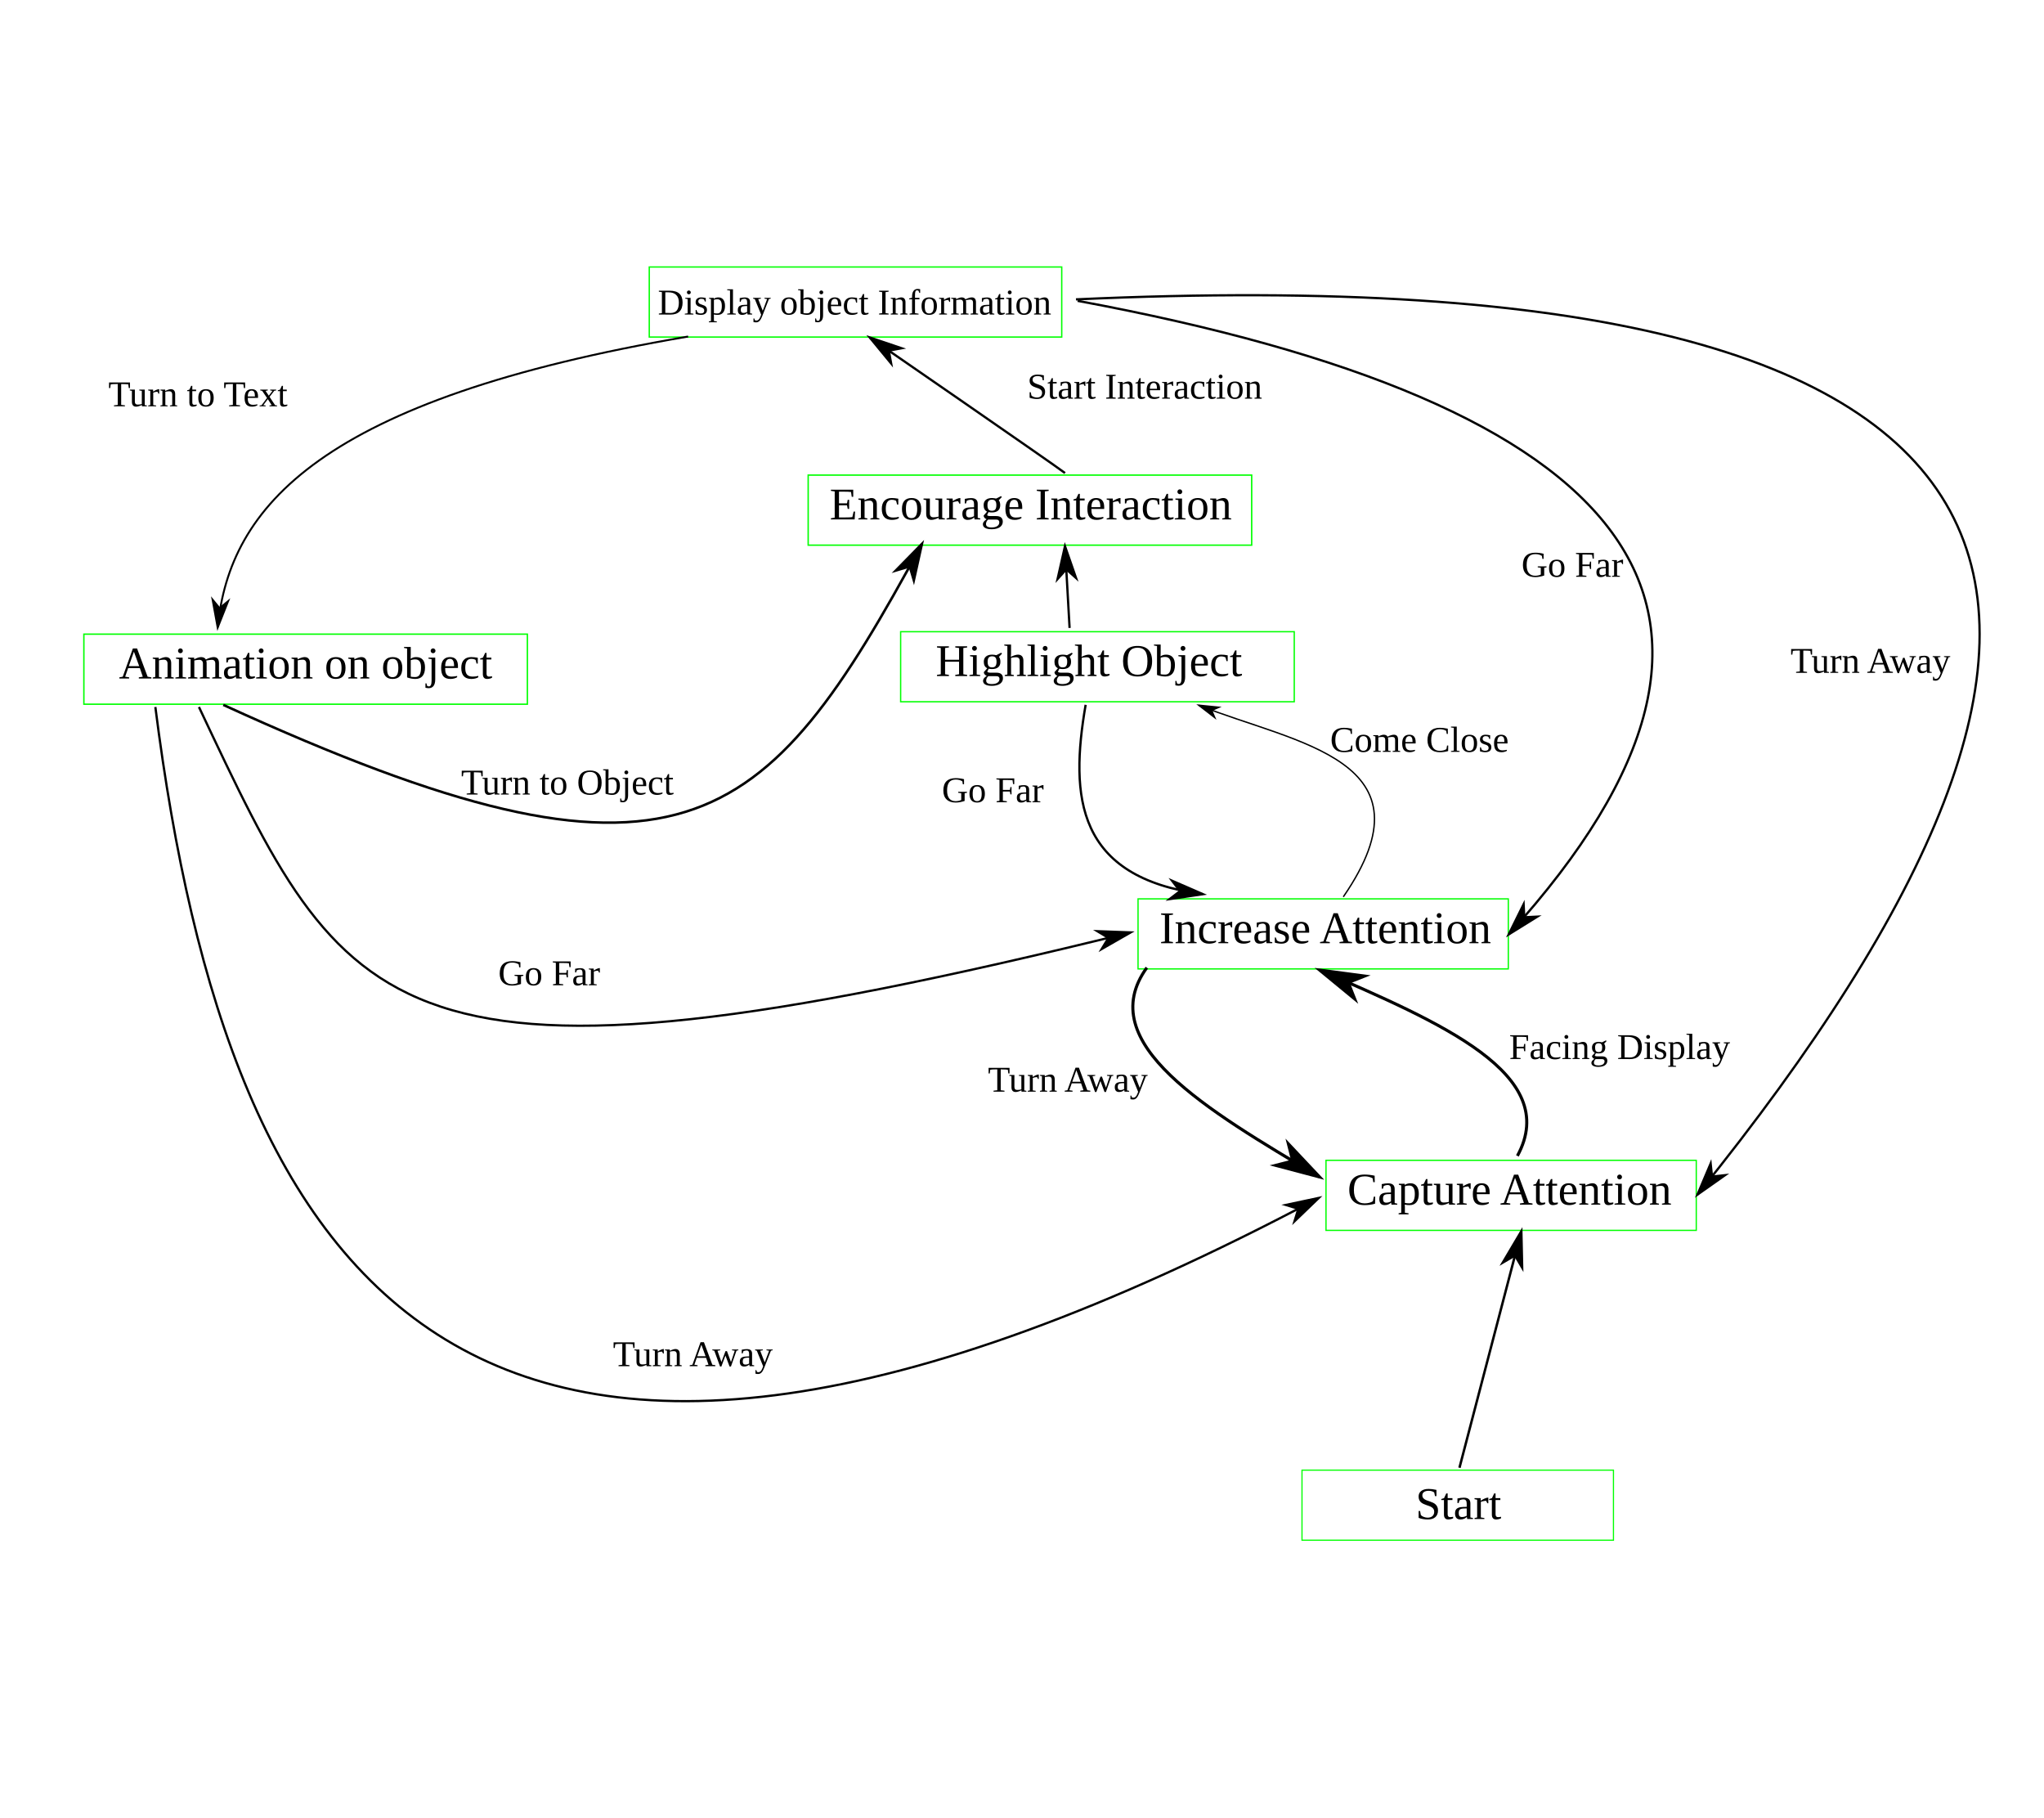
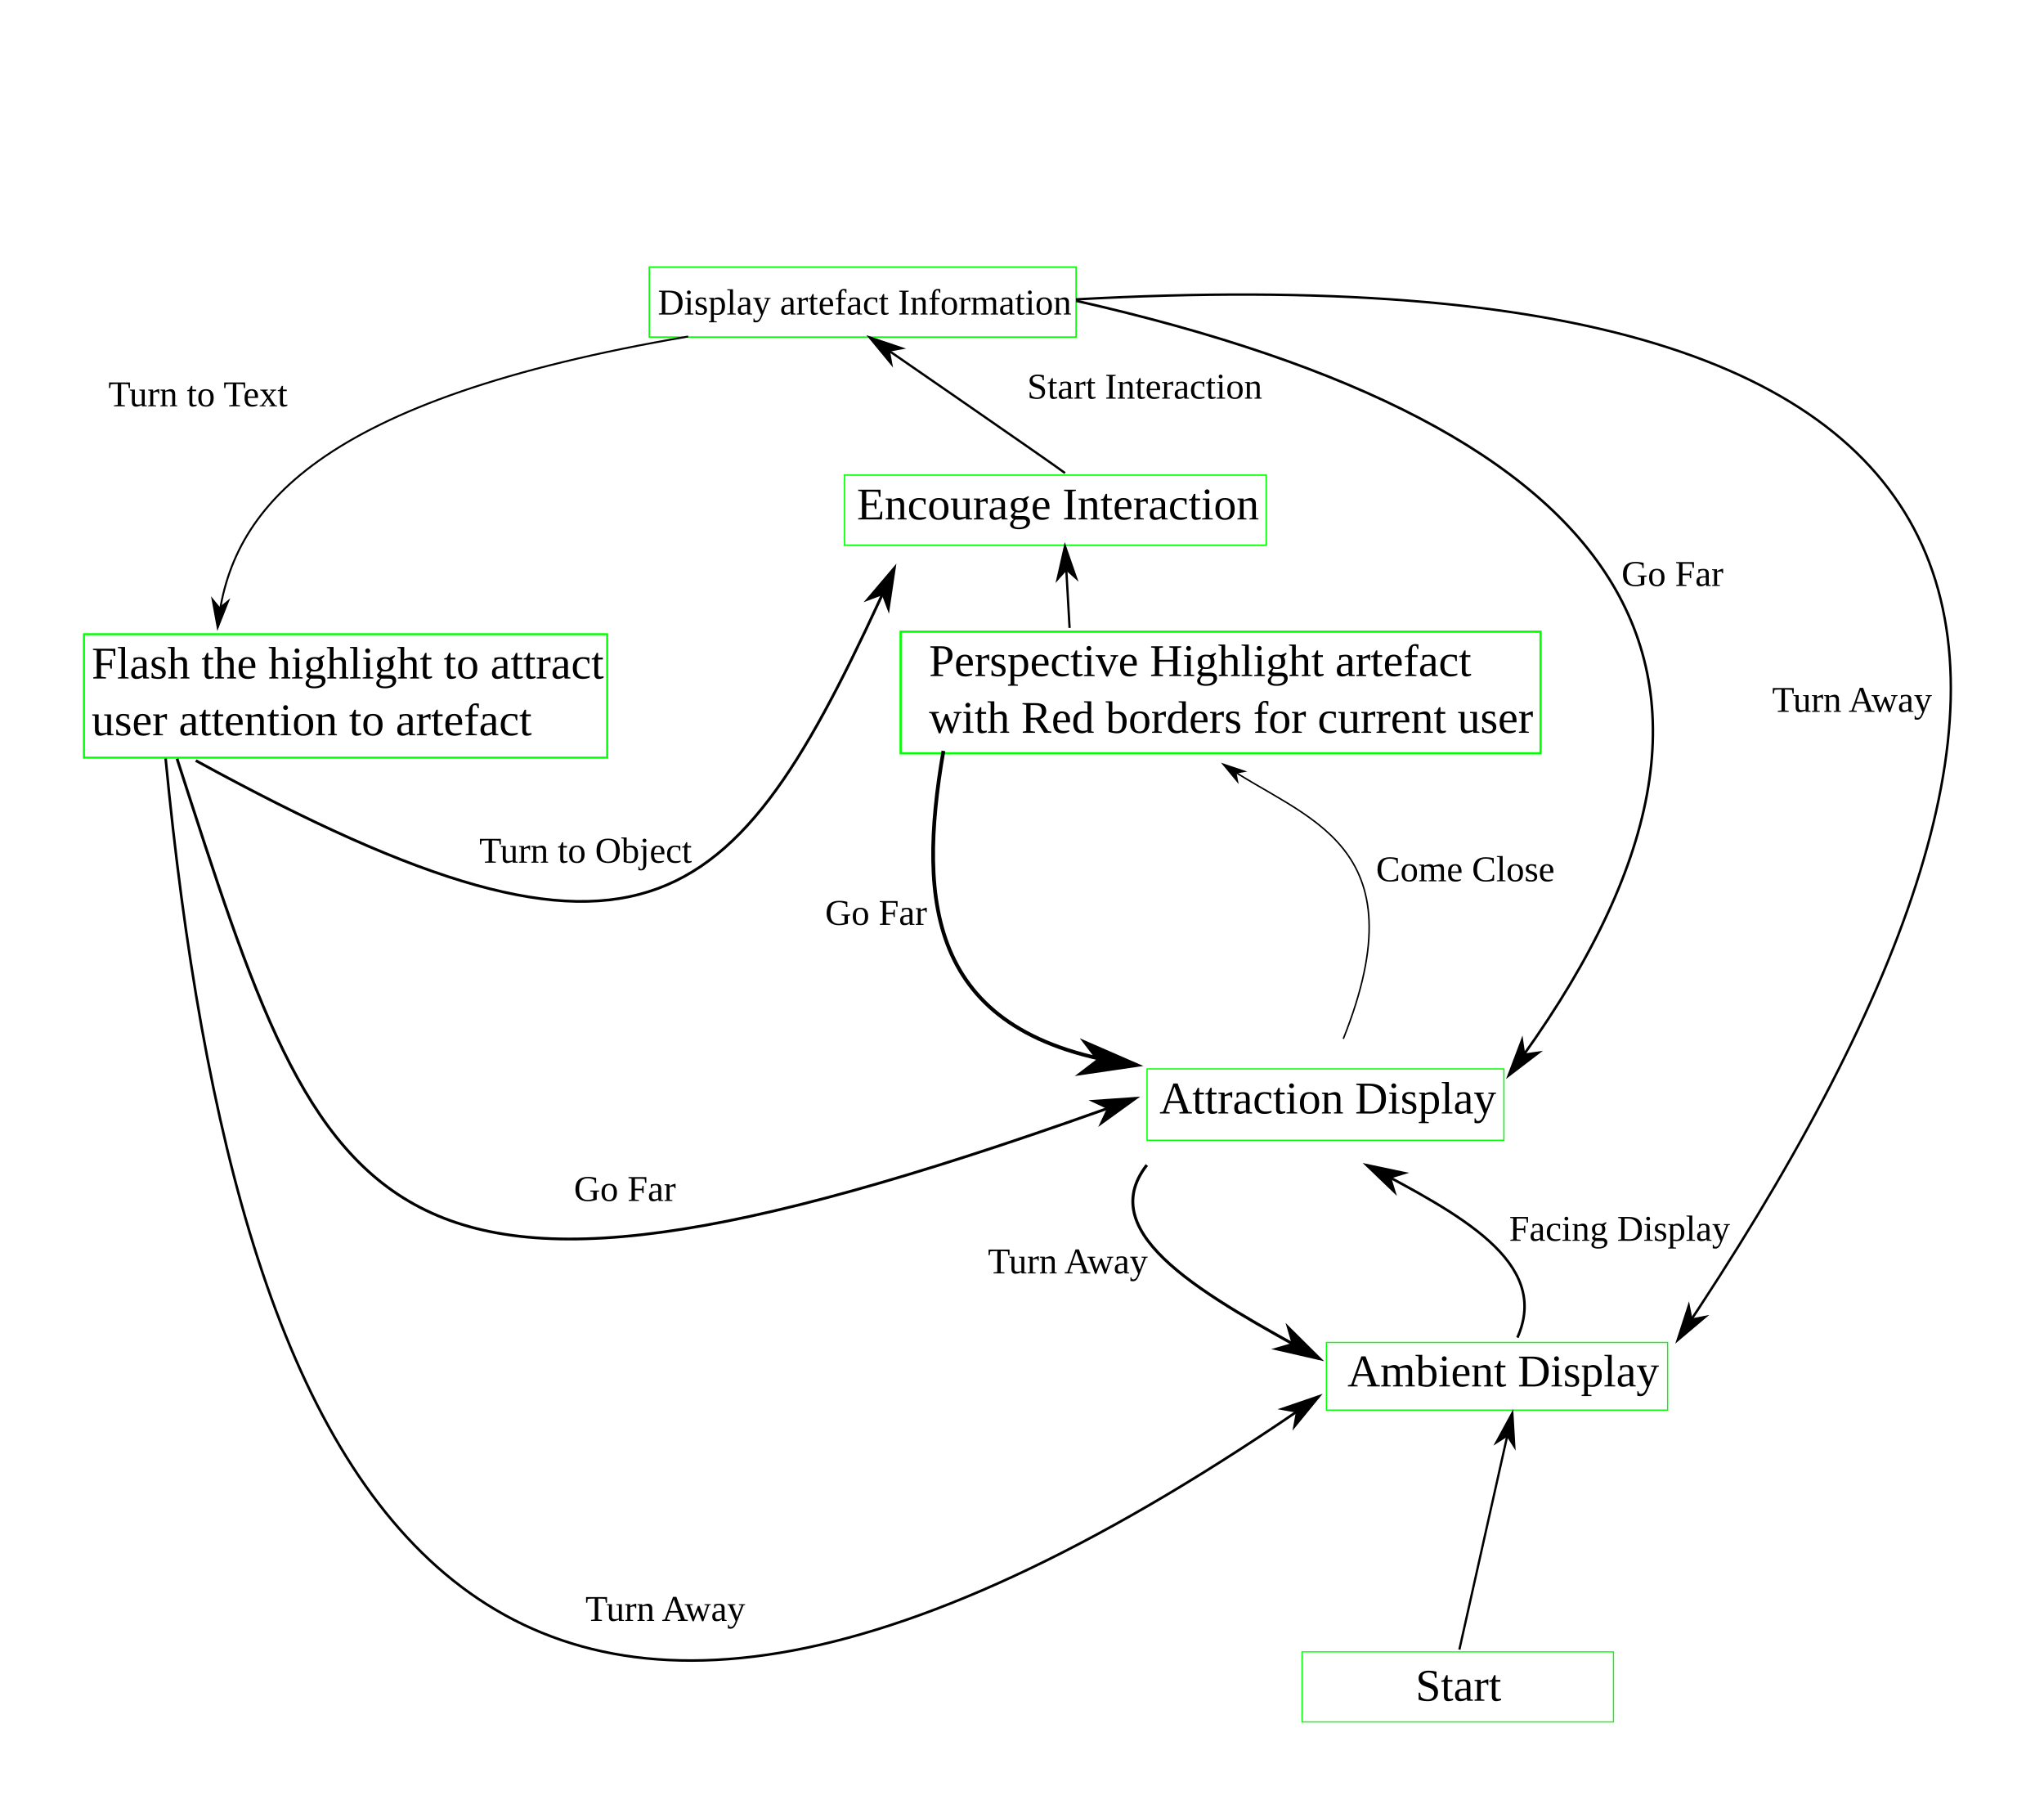
<svg xmlns="http://www.w3.org/2000/svg" width="900" height="800" id="svg2" version="1.1">
  <defs id="defs4">
    <marker orient="auto" refY="0" refX="0" id="Arrow1Lend" style="overflow:visible">
      <path id="path3971" d="M 0,0 5,-5 -12.5,0 5,5 0,0 z" style="fill-rule:evenodd;stroke:#000000;stroke-width:1pt;marker-start:none" transform="matrix(-0.8,0,0,-0.8,-10,0)" />
    </marker>
    <marker orient="auto" refY="0" refX="0" id="Arrow1Lend-9" style="overflow:visible">
      <path id="path3971-3" d="M 0,0 5,-5 -12.5,0 5,5 0,0 z" style="fill-rule:evenodd;stroke:#000000;stroke-width:1pt;marker-start:none" transform="matrix(-0.8,0,0,-0.8,-10,0)" />
    </marker>
  </defs>
  <g id="layer1" transform="translate(0,-252.3622)">
-     <rect style="fill:#000000;fill-opacity:0;stroke:#00ff00;stroke-width:0.559;stroke-miterlimit:4;stroke-opacity:1;stroke-dasharray:none;stroke-dashoffset:0" id="rect2985" width="163.031" height="30.838" x="583.857" y="763.129" ry="0" />
-     <text xml:space="preserve" style="font-size:16px;font-style:normal;font-weight:normal;line-height:125%;letter-spacing:0px;word-spacing:0px;fill:#000000;fill-opacity:1;stroke:none;font-family:Times New Roman;-inkscape-font-specification:Times New Roman" x="593.286" y="782.648" id="text2987">
-       <tspan id="tspan2989" x="593.286" y="782.648" style="font-size:20px">Capture Attention</tspan>
+     <rect style="fill:#000000;fill-opacity:0;stroke:#00ff00;stroke-width:0.528;stroke-miterlimit:4;stroke-opacity:1;stroke-dasharray:none;stroke-dashoffset:0" id="rect2985" width="150.247" height="29.779" x="584.032" y="843.304" ry="0" />
+     <text xml:space="preserve" style="font-size:16px;font-style:normal;font-weight:normal;line-height:125%;letter-spacing:0px;word-spacing:0px;fill:#000000;fill-opacity:1;stroke:none;font-family:Times New Roman;-inkscape-font-specification:Times New Roman" x="593.286" y="862.648" id="text2987">
+       <tspan x="593.286" y="862.648" style="font-size:20px" id="tspan3044">Ambient Display</tspan>
    </text>
-     <rect style="fill:#000000;fill-opacity:0;stroke:#00ff00;stroke-width:0.513;stroke-miterlimit:4;stroke-opacity:1;stroke-dasharray:none;stroke-dashoffset:0" id="rect2985-7" width="137.143" height="30.838" x="573.286" y="899.514" ry="0" />
-     <text xml:space="preserve" style="font-size:16px;font-style:normal;font-weight:normal;line-height:125%;letter-spacing:0px;word-spacing:0px;fill:#000000;fill-opacity:1;stroke:none;font-family:Times New Roman;-inkscape-font-specification:Times New Roman" x="623.286" y="921.033" id="text2987-4">
-       <tspan id="tspan2989-0" x="623.286" y="921.033" style="font-size:20px">Start</tspan>
+     <rect style="fill:#000000;fill-opacity:0;stroke:#00ff00;stroke-width:0.513;stroke-miterlimit:4;stroke-opacity:1;stroke-dasharray:none;stroke-dashoffset:0" id="rect2985-7" width="137.143" height="30.838" x="573.286" y="979.514" ry="0" />
+     <text xml:space="preserve" style="font-size:16px;font-style:normal;font-weight:normal;line-height:125%;letter-spacing:0px;word-spacing:0px;fill:#000000;fill-opacity:1;stroke:none;font-family:Times New Roman;-inkscape-font-specification:Times New Roman" x="623.286" y="1001.033" id="text2987-4">
+       <tspan id="tspan2989-0" x="623.286" y="1001.033" style="font-size:20px">Start</tspan>
    </text>
-     <rect style="fill:#000000;fill-opacity:0;stroke:#00ff00;stroke-width:0.559;stroke-miterlimit:4;stroke-opacity:1;stroke-dasharray:none;stroke-dashoffset:0" id="rect2985-3" width="163.031" height="30.838" x="501.094" y="648.041" ry="0" />
-     <text xml:space="preserve" style="font-size:16px;font-style:normal;font-weight:normal;line-height:125%;letter-spacing:0px;word-spacing:0px;fill:#000000;fill-opacity:1;stroke:none;font-family:Times New Roman;-inkscape-font-specification:Times New Roman" x="510.523" y="667.56" id="text2987-41">
-       <tspan id="tspan2989-1" x="510.523" y="667.56" style="font-size:20px">Increase Attention</tspan>
+     <rect style="fill:#000000;fill-opacity:0;stroke:#00ff00;stroke-width:0.554;stroke-miterlimit:4;stroke-opacity:1;stroke-dasharray:none;stroke-dashoffset:0" id="rect2985-3" width="157.143" height="31.419" x="505.049" y="722.904" ry="0.001" />
+     <text xml:space="preserve" style="font-size:16px;font-style:normal;font-weight:normal;line-height:125%;letter-spacing:0px;word-spacing:0px;fill:#000000;fill-opacity:1;stroke:none;font-family:Times New Roman;-inkscape-font-specification:Times New Roman" x="510.523" y="742.509" id="text2987-41">
+       <tspan x="510.523" y="742.509" style="font-size:20px" id="tspan3072">Attraction Display</tspan>
    </text>
-     <rect style="fill:#000000;fill-opacity:0;stroke:#00ff00;stroke-width:0.577;stroke-miterlimit:4;stroke-opacity:1;stroke-dasharray:none;stroke-dashoffset:0" id="rect2985-3-3" width="173.311" height="30.838" x="396.565" y="530.438" ry="0" />
-     <text xml:space="preserve" style="font-size:16px;font-style:normal;font-weight:normal;line-height:125%;letter-spacing:0px;word-spacing:0px;fill:#000000;fill-opacity:1;stroke:none;font-family:Times New Roman;-inkscape-font-specification:Times New Roman" x="411.994" y="549.956" id="text2987-41-8">
-       <tspan id="tspan2989-1-7" x="411.994" y="549.956" style="font-size:20px">Highlight Object</tspan>
+     <rect style="fill:#000000;fill-opacity:0;stroke:#00ff00;stroke-width:0.969;stroke-miterlimit:4;stroke-opacity:1;stroke-dasharray:none;stroke-dashoffset:0" id="rect2985-3-3" width="281.773" height="53.531" x="396.565" y="530.438" ry="0.001" />
+     <text xml:space="preserve" style="font-size:16px;font-style:normal;font-weight:normal;line-height:125%;letter-spacing:0px;word-spacing:0px;fill:#000000;fill-opacity:1;stroke:none;font-family:Times New Roman;-inkscape-font-specification:Times New Roman" x="409.065" y="549.956" id="text2987-41-8">
+       <tspan x="409.065" y="549.956" style="font-size:20px" id="tspan3060">Perspective Highlight artefact </tspan>
+       <tspan x="409.065" y="574.956" style="font-size:20px" id="tspan3066">with Red borders for current user </tspan>
    </text>
-     <rect style="fill:#000000;fill-opacity:0;stroke:#00ff00;stroke-width:0.59;stroke-miterlimit:4;stroke-opacity:1;stroke-dasharray:none;stroke-dashoffset:0" id="rect2985-3-3-4" width="181.618" height="30.838" x="285.879" y="369.892" ry="0" />
+     <rect style="fill:#000000;fill-opacity:0;stroke:#00ff00;stroke-width:0.601;stroke-miterlimit:4;stroke-opacity:1;stroke-dasharray:none;stroke-dashoffset:0" id="rect2985-3-3-4" width="187.922" height="30.838" x="285.879" y="369.892" ry="0" />
    <text xml:space="preserve" style="font-size:16px;font-style:normal;font-weight:normal;line-height:125%;letter-spacing:0px;word-spacing:0px;fill:#000000;fill-opacity:1;stroke:none;font-family:Times New Roman;-inkscape-font-specification:Times New Roman" x="217.345" y="273.605" id="text2987-41-8-2">
      <tspan id="tspan2989-1-7-7" x="217.345" y="273.605" style="font-size:20px" />
    </text>
-     <path style="fill:none;stroke:#000000;stroke-width:1.071px;stroke-linecap:butt;stroke-linejoin:miter;stroke-opacity:1;marker-end:url(#Arrow1Lend)" d="M 642.62,898.465 669.814,794.556" id="path4853" />
-     <path style="fill:none;stroke:#000000;stroke-width:0.607px;stroke-linecap:butt;stroke-linejoin:miter;stroke-opacity:1;marker-end:url(#Arrow1Lend)" d="m 591.476,647.155 c 41.678,-60.512 -20.904,-67.313 -63.63,-84.344" id="path5039" />
-     <text xml:space="preserve" style="font-size:16px;font-style:normal;font-weight:normal;line-height:125%;letter-spacing:0px;word-spacing:0px;fill:#000000;fill-opacity:1;stroke:none;font-family:Times New Roman;-inkscape-font-specification:Times New Roman" x="585.664" y="583.328" id="text5223">
-       <tspan id="tspan5225" x="585.664" y="583.328">Come Close</tspan>
+     <path style="fill:none;stroke:#000000;stroke-width:0.991px;stroke-linecap:butt;stroke-linejoin:miter;stroke-opacity:1;marker-end:url(#Arrow1Lend)" d="M 642.58,978.505 665.877,874.516" id="path4853" />
+     <path style="fill:none;stroke:#000000;stroke-width:0.662px;stroke-linecap:butt;stroke-linejoin:miter;stroke-opacity:1;marker-end:url(#Arrow1Lend)" d="M 591.476,709.653 C 626.062,622.963 574.128,613.219 538.673,588.82" id="path5039" />
+     <text xml:space="preserve" style="font-size:16px;font-style:normal;font-weight:normal;line-height:125%;letter-spacing:0px;word-spacing:0px;fill:#000000;fill-opacity:1;stroke:none;font-family:Times New Roman;-inkscape-font-specification:Times New Roman" x="605.867" y="640.297" id="text5223">
+       <tspan id="tspan5225" x="605.867" y="640.297">Come Close</tspan>
    </text>
-     <path style="fill:none;stroke:#000000;stroke-width:1.346px;stroke-linecap:butt;stroke-linejoin:miter;stroke-opacity:1;marker-end:url(#Arrow1Lend)" d="m 668.127,761.178 c 19.605,-35.955 -34.078,-58.756 -86.895,-81.713" id="path5227" />
-     <text xml:space="preserve" style="font-size:16px;font-style:normal;font-weight:normal;line-height:125%;letter-spacing:0px;word-spacing:0px;fill:#000000;fill-opacity:1;stroke:none;font-family:Times New Roman;-inkscape-font-specification:Times New Roman" x="664.475" y="718.546" id="text5617">
-       <tspan id="tspan5619" x="664.475" y="718.546">Facing Display</tspan>
+     <path style="fill:none;stroke:#000000;stroke-width:1.132px;stroke-linecap:butt;stroke-linejoin:miter;stroke-opacity:1;marker-end:url(#Arrow1Lend)" d="M 668.127,841.178 C 683.064,807.803 642.164,786.639 601.925,765.33" id="path5227" />
+     <text xml:space="preserve" style="font-size:16px;font-style:normal;font-weight:normal;line-height:125%;letter-spacing:0px;word-spacing:0px;fill:#000000;fill-opacity:1;stroke:none;font-family:Times New Roman;-inkscape-font-specification:Times New Roman" x="664.475" y="798.546" id="text5617">
+       <tspan id="tspan5619" x="664.475" y="798.546">Facing Display</tspan>
    </text>
    <text xml:space="preserve" style="font-size:16px;font-style:normal;font-weight:normal;line-height:125%;letter-spacing:0px;word-spacing:0px;fill:#000000;fill-opacity:1;stroke:none;font-family:Times New Roman;-inkscape-font-specification:Times New Roman" x="289.631" y="390.815" id="text5805">
-       <tspan id="tspan5807" x="289.631" y="390.815">Display object Information</tspan>
+       <tspan id="tspan5807" x="289.631" y="390.815">Display artefact Information</tspan>
    </text>
    <text xml:space="preserve" style="font-size:16px;font-style:normal;font-weight:normal;line-height:125%;letter-spacing:0px;word-spacing:0px;fill:#000000;fill-opacity:1;stroke:none;font-family:Times New Roman;-inkscape-font-specification:Times New Roman" x="452.267" y="427.845" id="text5223-9">
      <tspan id="tspan5225-0" x="452.267" y="427.845">Start Interaction</tspan>
    </text>
-     <path style="fill:none;stroke:#000000;stroke-width:1px;stroke-linecap:butt;stroke-linejoin:miter;stroke-opacity:1;marker-end:url(#Arrow1Lend)" d="m 478.024,562.62 c -7.043,40.66 -4.045,75.979 51.518,83.338" id="path5830" />
-     <text xml:space="preserve" style="font-size:16px;font-style:normal;font-weight:normal;line-height:125%;letter-spacing:0px;word-spacing:0px;fill:#000000;fill-opacity:1;stroke:none;font-family:Times New Roman;-inkscape-font-specification:Times New Roman" x="414.711" y="605.49" id="text5223-0">
-       <tspan id="tspan5225-6" x="414.711" y="605.49">Go Far</tspan>
+     <path style="fill:none;stroke:#000000;stroke-width:1.653px;stroke-linecap:butt;stroke-linejoin:miter;stroke-opacity:1;marker-end:url(#Arrow1Lend)" d="m 415.395,582.917 c -11.603,67.458 -6.665,126.055 84.875,138.263" id="path5830" />
+     <text xml:space="preserve" style="font-size:16px;font-style:normal;font-weight:normal;line-height:125%;letter-spacing:0px;word-spacing:0px;fill:#000000;fill-opacity:1;stroke:none;font-family:Times New Roman;-inkscape-font-specification:Times New Roman" x="363.315" y="659.49" id="text5223-0">
+       <tspan id="tspan5225-6" x="363.315" y="659.49">Go Far</tspan>
    </text>
-     <rect style="fill:#000000;fill-opacity:0;stroke:#00ff00;stroke-width:0.612;stroke-miterlimit:4;stroke-opacity:1;stroke-dasharray:none;stroke-dashoffset:0" id="rect2985-3-3-1" width="195.281" height="30.838" x="355.853" y="461.5" ry="0" />
-     <text xml:space="preserve" style="font-size:16px;font-style:normal;font-weight:normal;line-height:125%;letter-spacing:0px;word-spacing:0px;fill:#000000;fill-opacity:1;stroke:none;font-family:Times New Roman;-inkscape-font-specification:Times New Roman" x="365.282" y="481.019" id="text2987-41-8-3">
-       <tspan id="tspan2989-1-7-8" x="365.282" y="481.019" style="font-size:20px">Encourage Interaction</tspan>
+     <rect style="fill:#000000;fill-opacity:0;stroke:#00ff00;stroke-width:0.597;stroke-miterlimit:4;stroke-opacity:1;stroke-dasharray:none;stroke-dashoffset:0" id="rect2985-3-3-1" width="185.658" height="30.838" x="371.853" y="461.5" ry="0" />
+     <text xml:space="preserve" style="font-size:16px;font-style:normal;font-weight:normal;line-height:125%;letter-spacing:0px;word-spacing:0px;fill:#000000;fill-opacity:1;stroke:none;font-family:Times New Roman;-inkscape-font-specification:Times New Roman" x="377.282" y="481.019" id="text2987-41-8-3">
+       <tspan id="tspan2989-1-7-8" x="377.282" y="481.019" style="font-size:20px">Encourage Interaction</tspan>
    </text>
    <path style="fill:none;stroke:#000000;stroke-width:1px;stroke-linecap:butt;stroke-linejoin:miter;stroke-opacity:1;marker-end:url(#Arrow1Lend)" d="m 468.933,460.594 c -4.546,-3.536 -85.863,-59.599 -85.863,-59.599" id="path6059" />
    <path style="fill:none;stroke:#000000;stroke-width:1px;stroke-linecap:butt;stroke-linejoin:miter;stroke-opacity:1;marker-end:url(#Arrow1Lend)" d="m 470.953,528.78 -2.02,-35.86" id="path6243" />
-     <path style="fill:none;stroke:#000000;stroke-width:1.346px;stroke-linecap:butt;stroke-linejoin:miter;stroke-opacity:1;marker-end:url(#Arrow1Lend)" d="m 504.972,678.317 c -23.992,33.189 26.378,62.592 75.869,92.041" id="path5227-4" />
-     <text xml:space="preserve" style="font-size:16px;font-style:normal;font-weight:normal;line-height:125%;letter-spacing:0px;word-spacing:0px;fill:#000000;fill-opacity:1;stroke:none;font-family:Times New Roman;-inkscape-font-specification:Times New Roman" x="434.992" y="732.905" id="text5617-4">
-       <tspan id="tspan5619-6" x="434.992" y="732.905">Turn Away</tspan>
+     <path style="fill:none;stroke:#000000;stroke-width:1.295px;stroke-linecap:butt;stroke-linejoin:miter;stroke-opacity:1;marker-end:url(#Arrow1Lend)" d="m 504.972,765.211 c -23.992,30.703 26.378,57.904 75.869,85.147" id="path5227-4" />
+     <text xml:space="preserve" style="font-size:16px;font-style:normal;font-weight:normal;line-height:125%;letter-spacing:0px;word-spacing:0px;fill:#000000;fill-opacity:1;stroke:none;font-family:Times New Roman;-inkscape-font-specification:Times New Roman" x="434.992" y="812.905" id="text5617-4">
+       <tspan id="tspan5619-6" x="434.992" y="812.905">Turn Away</tspan>
    </text>
    <text xml:space="preserve" style="font-size:16px;font-style:normal;font-weight:normal;line-height:125%;letter-spacing:0px;word-spacing:0px;fill:#000000;fill-opacity:1;stroke:none;font-family:Times New Roman;-inkscape-font-specification:Times New Roman" x="47.714" y="431.219" id="text6658">
      <tspan id="tspan6660" x="47.714" y="431.219">Turn to Text</tspan>
    </text>
-     <rect style="fill:#000000;fill-opacity:0;stroke:#00ff00;stroke-width:0.612;stroke-miterlimit:4;stroke-opacity:1;stroke-dasharray:none;stroke-dashoffset:0" id="rect2985-3-3-1-0" width="195.281" height="30.838" x="36.931" y="531.514" ry="0" />
-     <text xml:space="preserve" style="font-size:16px;font-style:normal;font-weight:normal;line-height:125%;letter-spacing:0px;word-spacing:0px;fill:#000000;fill-opacity:1;stroke:none;font-family:Times New Roman;-inkscape-font-specification:Times New Roman" x="52.359" y="551.033" id="text2987-41-8-3-6">
-       <tspan id="tspan2989-1-7-8-6" x="52.359" y="551.033" style="font-size:20px">Animation on object</tspan>
+     <rect style="fill:#000000;fill-opacity:0;stroke:#00ff00;stroke-width:0.883;stroke-miterlimit:4;stroke-opacity:1;stroke-dasharray:none;stroke-dashoffset:0" id="rect2985-3-3-1-0" width="230.392" height="54.332" x="36.961" y="531.544" ry="0.001" />
+     <text xml:space="preserve" style="font-size:16px;font-style:normal;font-weight:normal;line-height:125%;letter-spacing:0px;word-spacing:0px;fill:#000000;fill-opacity:1;stroke:none;font-family:Times New Roman;-inkscape-font-specification:Times New Roman" x="40.359" y="551.033" id="text2987-41-8-3-6">
+       <tspan x="40.359" y="551.033" style="font-size:20px" id="tspan3046">Flash the highlight to attract</tspan>
+       <tspan x="40.359" y="576.033" style="font-size:20px" id="tspan3050">user attention to artefact</tspan>
    </text>
    <path style="fill:none;stroke:#000000;stroke-width:0.84px;stroke-linecap:butt;stroke-linejoin:miter;stroke-opacity:1;marker-end:url(#Arrow1Lend-9)" d="M 303,400.505 C 140.858,428.136 101.078,475.527 95.857,528.499" id="path6710" />
-     <path style="fill:none;stroke:#000000;stroke-width:1.104px;stroke-linecap:butt;stroke-linejoin:miter;stroke-opacity:1;marker-end:url(#Arrow1Lend-9)" d="M 98.325,562.648 C 299.922,654.95 336.587,619.562 405.857,491.934" id="path7264" />
-     <text xml:space="preserve" style="font-size:16px;font-style:normal;font-weight:normal;line-height:125%;letter-spacing:0px;word-spacing:0px;fill:#000000;fill-opacity:1;stroke:none;font-family:Times New Roman;-inkscape-font-specification:Times New Roman" x="203.019" y="602.121" id="text6658-9">
-       <tspan id="tspan6660-6" x="203.019" y="602.121">Turn to Object</tspan>
+     <path style="fill:none;stroke:#000000;stroke-width:1.208px;stroke-linecap:butt;stroke-linejoin:miter;stroke-opacity:1;marker-end:url(#Arrow1Lend-9)" d="M 86.203,587.16 C 287.8,697.547 324.465,655.225 393.735,502.59" id="path7264" />
+     <text xml:space="preserve" style="font-size:16px;font-style:normal;font-weight:normal;line-height:125%;letter-spacing:0px;word-spacing:0px;fill:#000000;fill-opacity:1;stroke:none;font-family:Times New Roman;-inkscape-font-specification:Times New Roman" x="211.019" y="632.121" id="text6658-9">
+       <tspan id="tspan6660-6" x="211.019" y="632.121">Turn to Object</tspan>
    </text>
-     <path style="fill:none;stroke:#000000;stroke-width:0.991px;stroke-linecap:butt;stroke-linejoin:miter;stroke-opacity:1;marker-end:url(#Arrow1Lend-9)" d="m 87.599,563.585 c 65.378,138.358 81.755,180.294 410.122,99.252" id="path3032" />
-     <text xml:space="preserve" style="font-size:16px;font-style:normal;font-weight:normal;line-height:125%;letter-spacing:0px;word-spacing:0px;fill:#000000;fill-opacity:1;stroke:none;font-family:Times New Roman;-inkscape-font-specification:Times New Roman" x="219.375" y="686.06" id="text5223-0-7">
-       <tspan id="tspan5225-6-4" x="219.375" y="686.06">Go Far</tspan>
+     <path style="fill:none;stroke:#000000;stroke-width:1.234px;stroke-linecap:butt;stroke-linejoin:miter;stroke-opacity:1;marker-end:url(#Arrow1Lend-9)" d="M 77.965,586.369 C 145.209,794.838 162.053,858.026 499.795,735.916" id="path3032" />
+     <text xml:space="preserve" style="font-size:16px;font-style:normal;font-weight:normal;line-height:125%;letter-spacing:0px;word-spacing:0px;fill:#000000;fill-opacity:1;stroke:none;font-family:Times New Roman;-inkscape-font-specification:Times New Roman" x="252.71" y="781.014" id="text5223-0-7">
+       <tspan id="tspan5225-6-4" x="252.71" y="781.014">Go Far</tspan>
    </text>
-     <path style="fill:none;stroke:#000000;stroke-width:1px;stroke-linecap:butt;stroke-linejoin:miter;stroke-opacity:1;marker-end:url(#Arrow1Lend-9)" d="M 68.406,563.585 C 100.883,819.241 205.989,978.436 580.553,779.758" id="path3035" />
-     <text xml:space="preserve" style="font-size:16px;font-style:normal;font-weight:normal;line-height:125%;letter-spacing:0px;word-spacing:0px;fill:#000000;fill-opacity:1;stroke:none;font-family:Times New Roman;-inkscape-font-specification:Times New Roman" x="269.883" y="853.745" id="text5223-0-7-7">
-       <tspan x="269.883" y="853.745" id="tspan4022">Turn Away</tspan>
+     <path style="fill:none;stroke:#000000;stroke-width:1.135px;stroke-linecap:butt;stroke-linejoin:miter;stroke-opacity:1;marker-end:url(#Arrow1Lend-9)" d="M 72.924,586.289 C 105.115,918.48 209.293,1125.334 580.553,867.177" id="path3035" />
+     <text xml:space="preserve" style="font-size:16px;font-style:normal;font-weight:normal;line-height:125%;letter-spacing:0px;word-spacing:0px;fill:#000000;fill-opacity:1;stroke:none;font-family:Times New Roman;-inkscape-font-specification:Times New Roman" x="257.761" y="965.872" id="text5223-0-7-7">
+       <tspan x="257.761" y="965.872" id="tspan4022">Turn Away</tspan>
    </text>
-     <path style="fill:none;stroke:#000000;stroke-width:1px;stroke-linecap:butt;stroke-linejoin:miter;stroke-opacity:1;marker-end:url(#Arrow1Lend-9)" d="m 474.487,384.788 c 242.964,45.111 321.251,134.056 189.909,278.802" id="path4026" />
-     <text xml:space="preserve" style="font-size:16px;font-style:normal;font-weight:normal;line-height:125%;letter-spacing:0px;word-spacing:0px;fill:#000000;fill-opacity:1;stroke:none;font-family:Times New Roman;-inkscape-font-specification:Times New Roman" x="669.903" y="506.253" id="text5223-0-7-4">
-       <tspan id="tspan5225-6-4-8" x="669.903" y="506.253">Go Far</tspan>
+     <path style="fill:none;stroke:#000000;stroke-width:1.107px;stroke-linecap:butt;stroke-linejoin:miter;stroke-opacity:1;marker-end:url(#Arrow1Lend-9)" d="m 473.88,384.788 c 243.77,55.144 322.317,163.872 190.539,340.812" id="path4026" />
+     <text xml:space="preserve" style="font-size:16px;font-style:normal;font-weight:normal;line-height:125%;letter-spacing:0px;word-spacing:0px;fill:#000000;fill-opacity:1;stroke:none;font-family:Times New Roman;-inkscape-font-specification:Times New Roman" x="713.964" y="510.293" id="text5223-0-7-4">
+       <tspan id="tspan5225-6-4-8" x="713.964" y="510.293">Go Far</tspan>
    </text>
-     <path style="fill:none;stroke:#000000;stroke-width:1px;stroke-linecap:butt;stroke-linejoin:miter;stroke-opacity:1;marker-end:url(#Arrow1Lend-9)" d="m 473.762,131.784 c 454.596,-20.812 480.455,137.886 273.751,393.959" id="path4233" transform="translate(0,252.3622)" />
-     <text xml:space="preserve" style="font-size:16px;font-style:normal;font-weight:normal;line-height:125%;letter-spacing:0px;word-spacing:0px;fill:#000000;fill-opacity:1;stroke:none;font-family:Times New Roman;-inkscape-font-specification:Times New Roman" x="788.375" y="548.542" id="text5223-0-7-4-1">
-       <tspan x="788.375" y="548.542" id="tspan4440">Turn Away</tspan>
+     <path style="fill:none;stroke:#000000;stroke-width:1.061px;stroke-linecap:butt;stroke-linejoin:miter;stroke-opacity:1;marker-end:url(#Arrow1Lend-9)" d="M 473.762,384.146 C 913.876,359.952 938.912,544.439 738.793,842.125" id="path4233" />
+     <text xml:space="preserve" style="font-size:16px;font-style:normal;font-weight:normal;line-height:125%;letter-spacing:0px;word-spacing:0px;fill:#000000;fill-opacity:1;stroke:none;font-family:Times New Roman;-inkscape-font-specification:Times New Roman" x="780.294" y="565.715" id="text5223-0-7-4-1">
+       <tspan x="780.294" y="565.715" id="tspan4440">Turn Away</tspan>
    </text>
  </g>
</svg>
